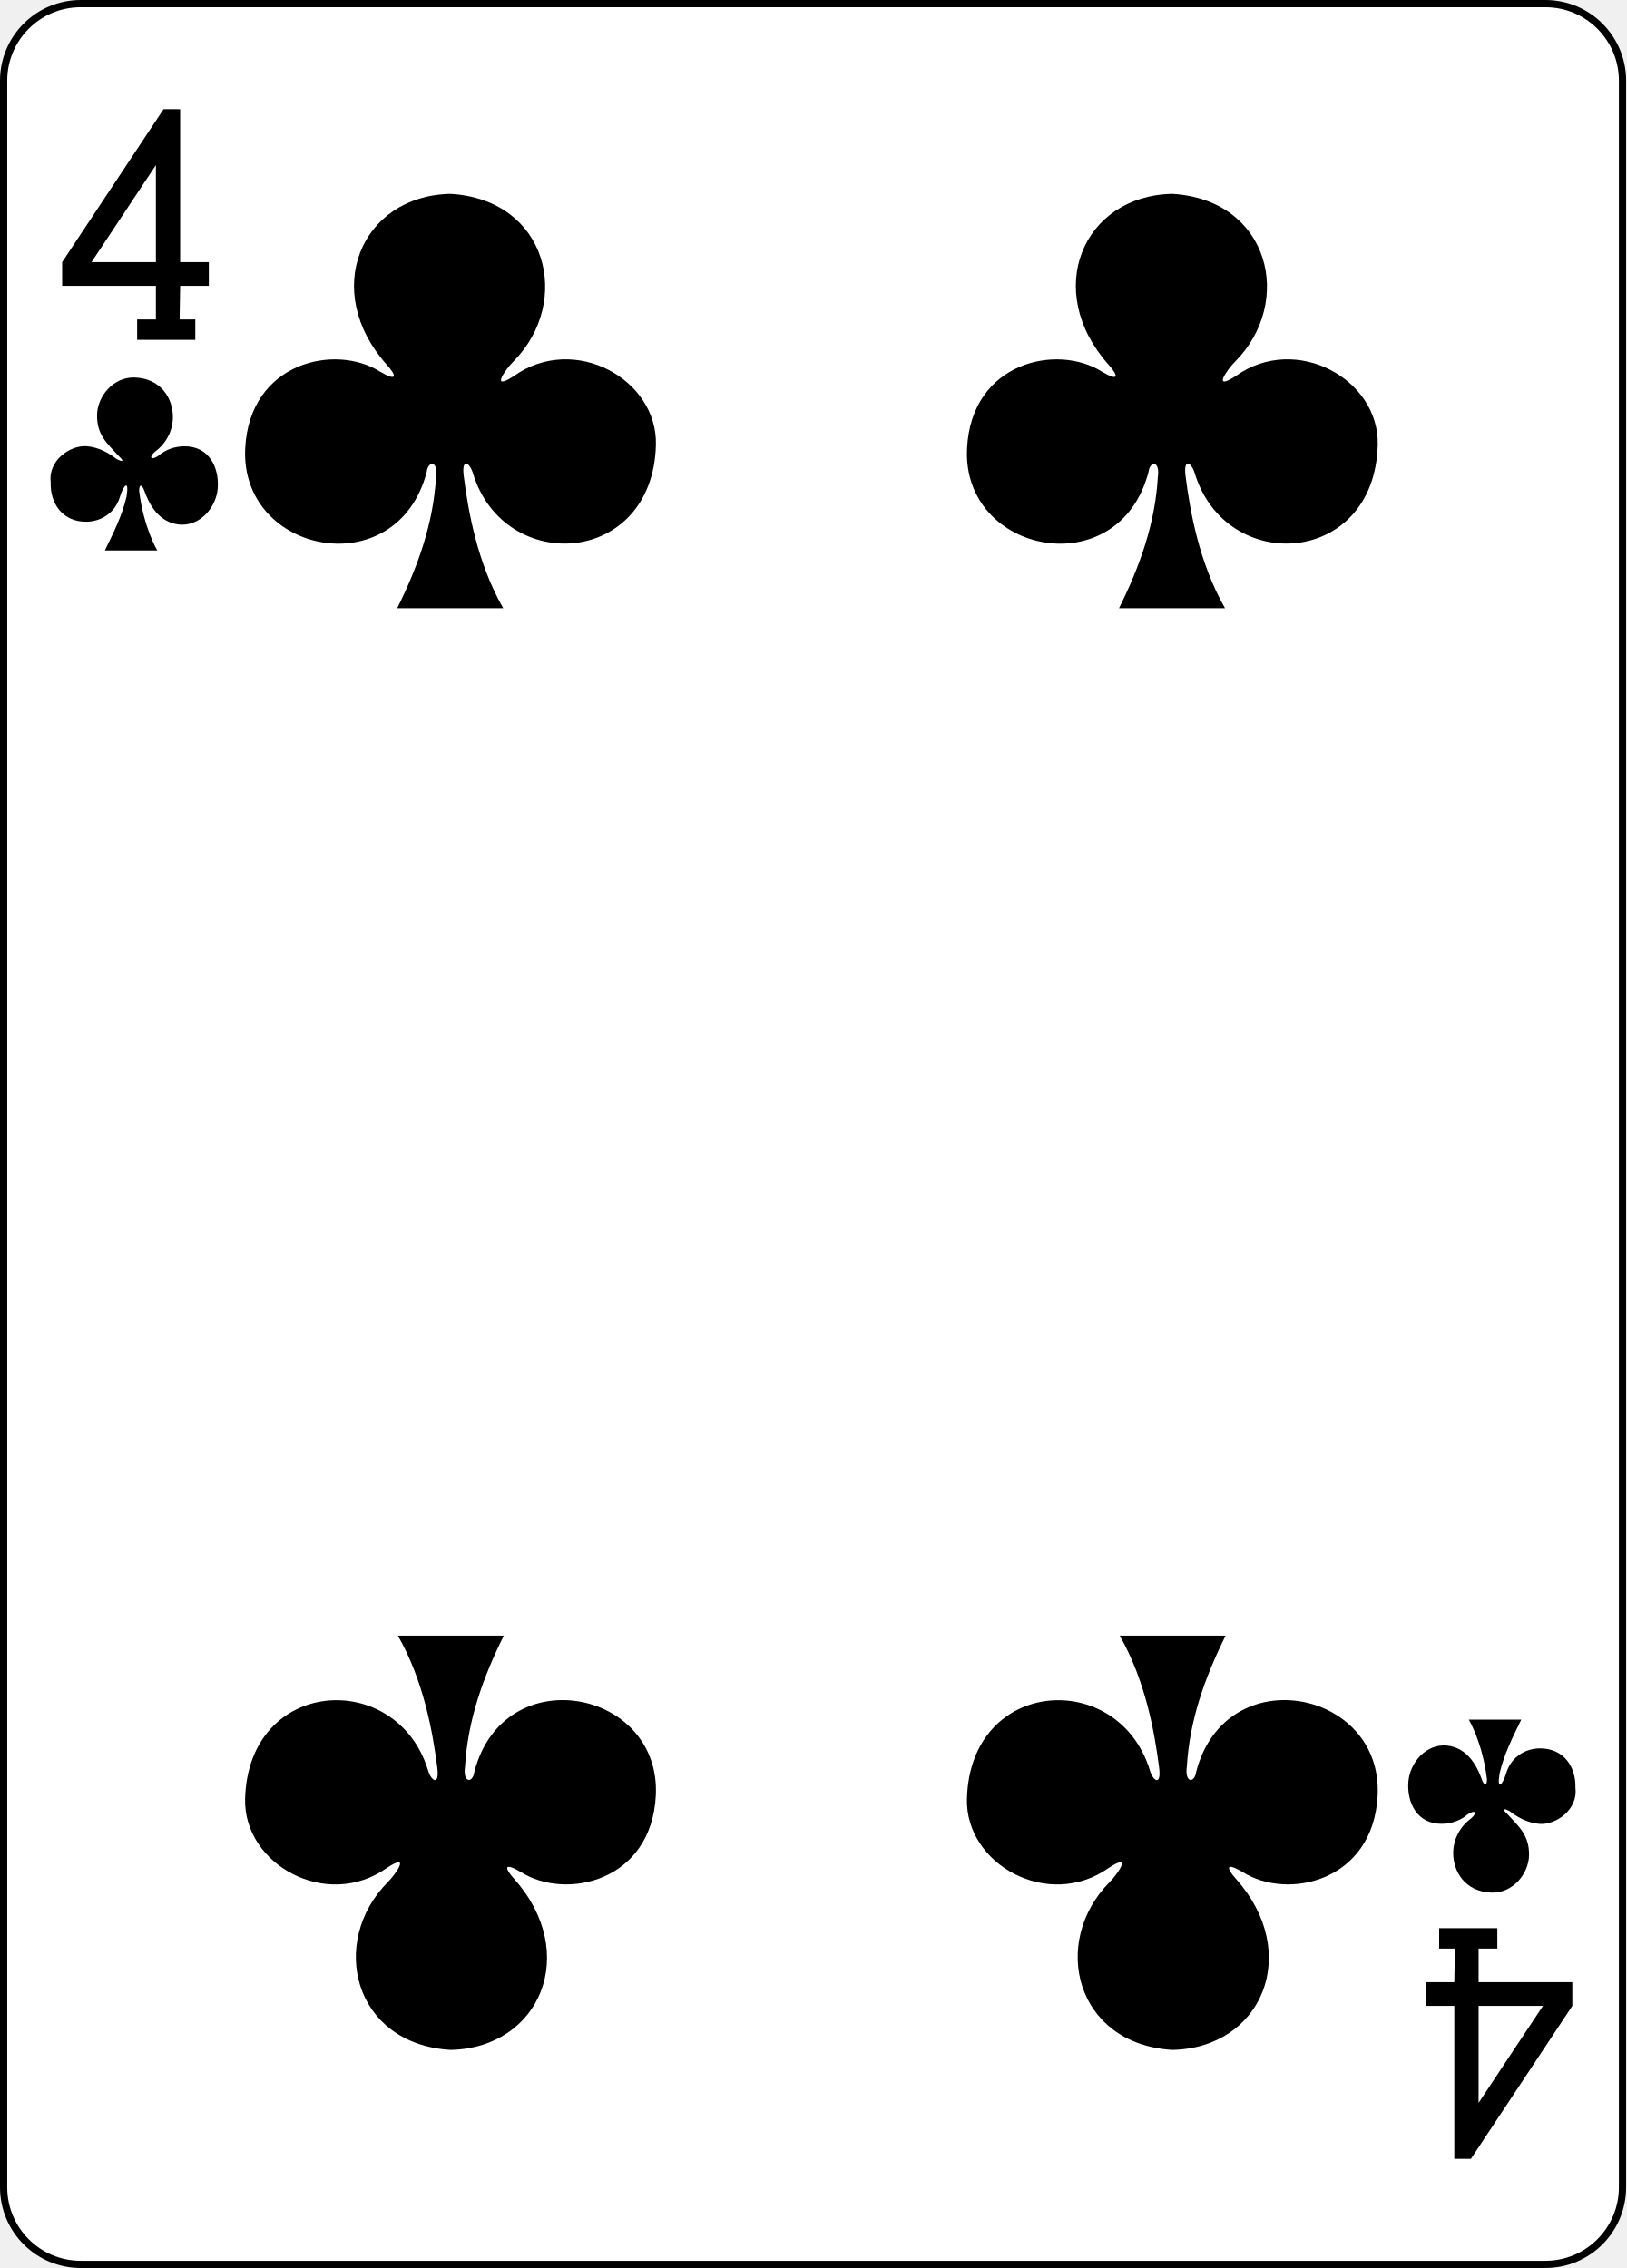
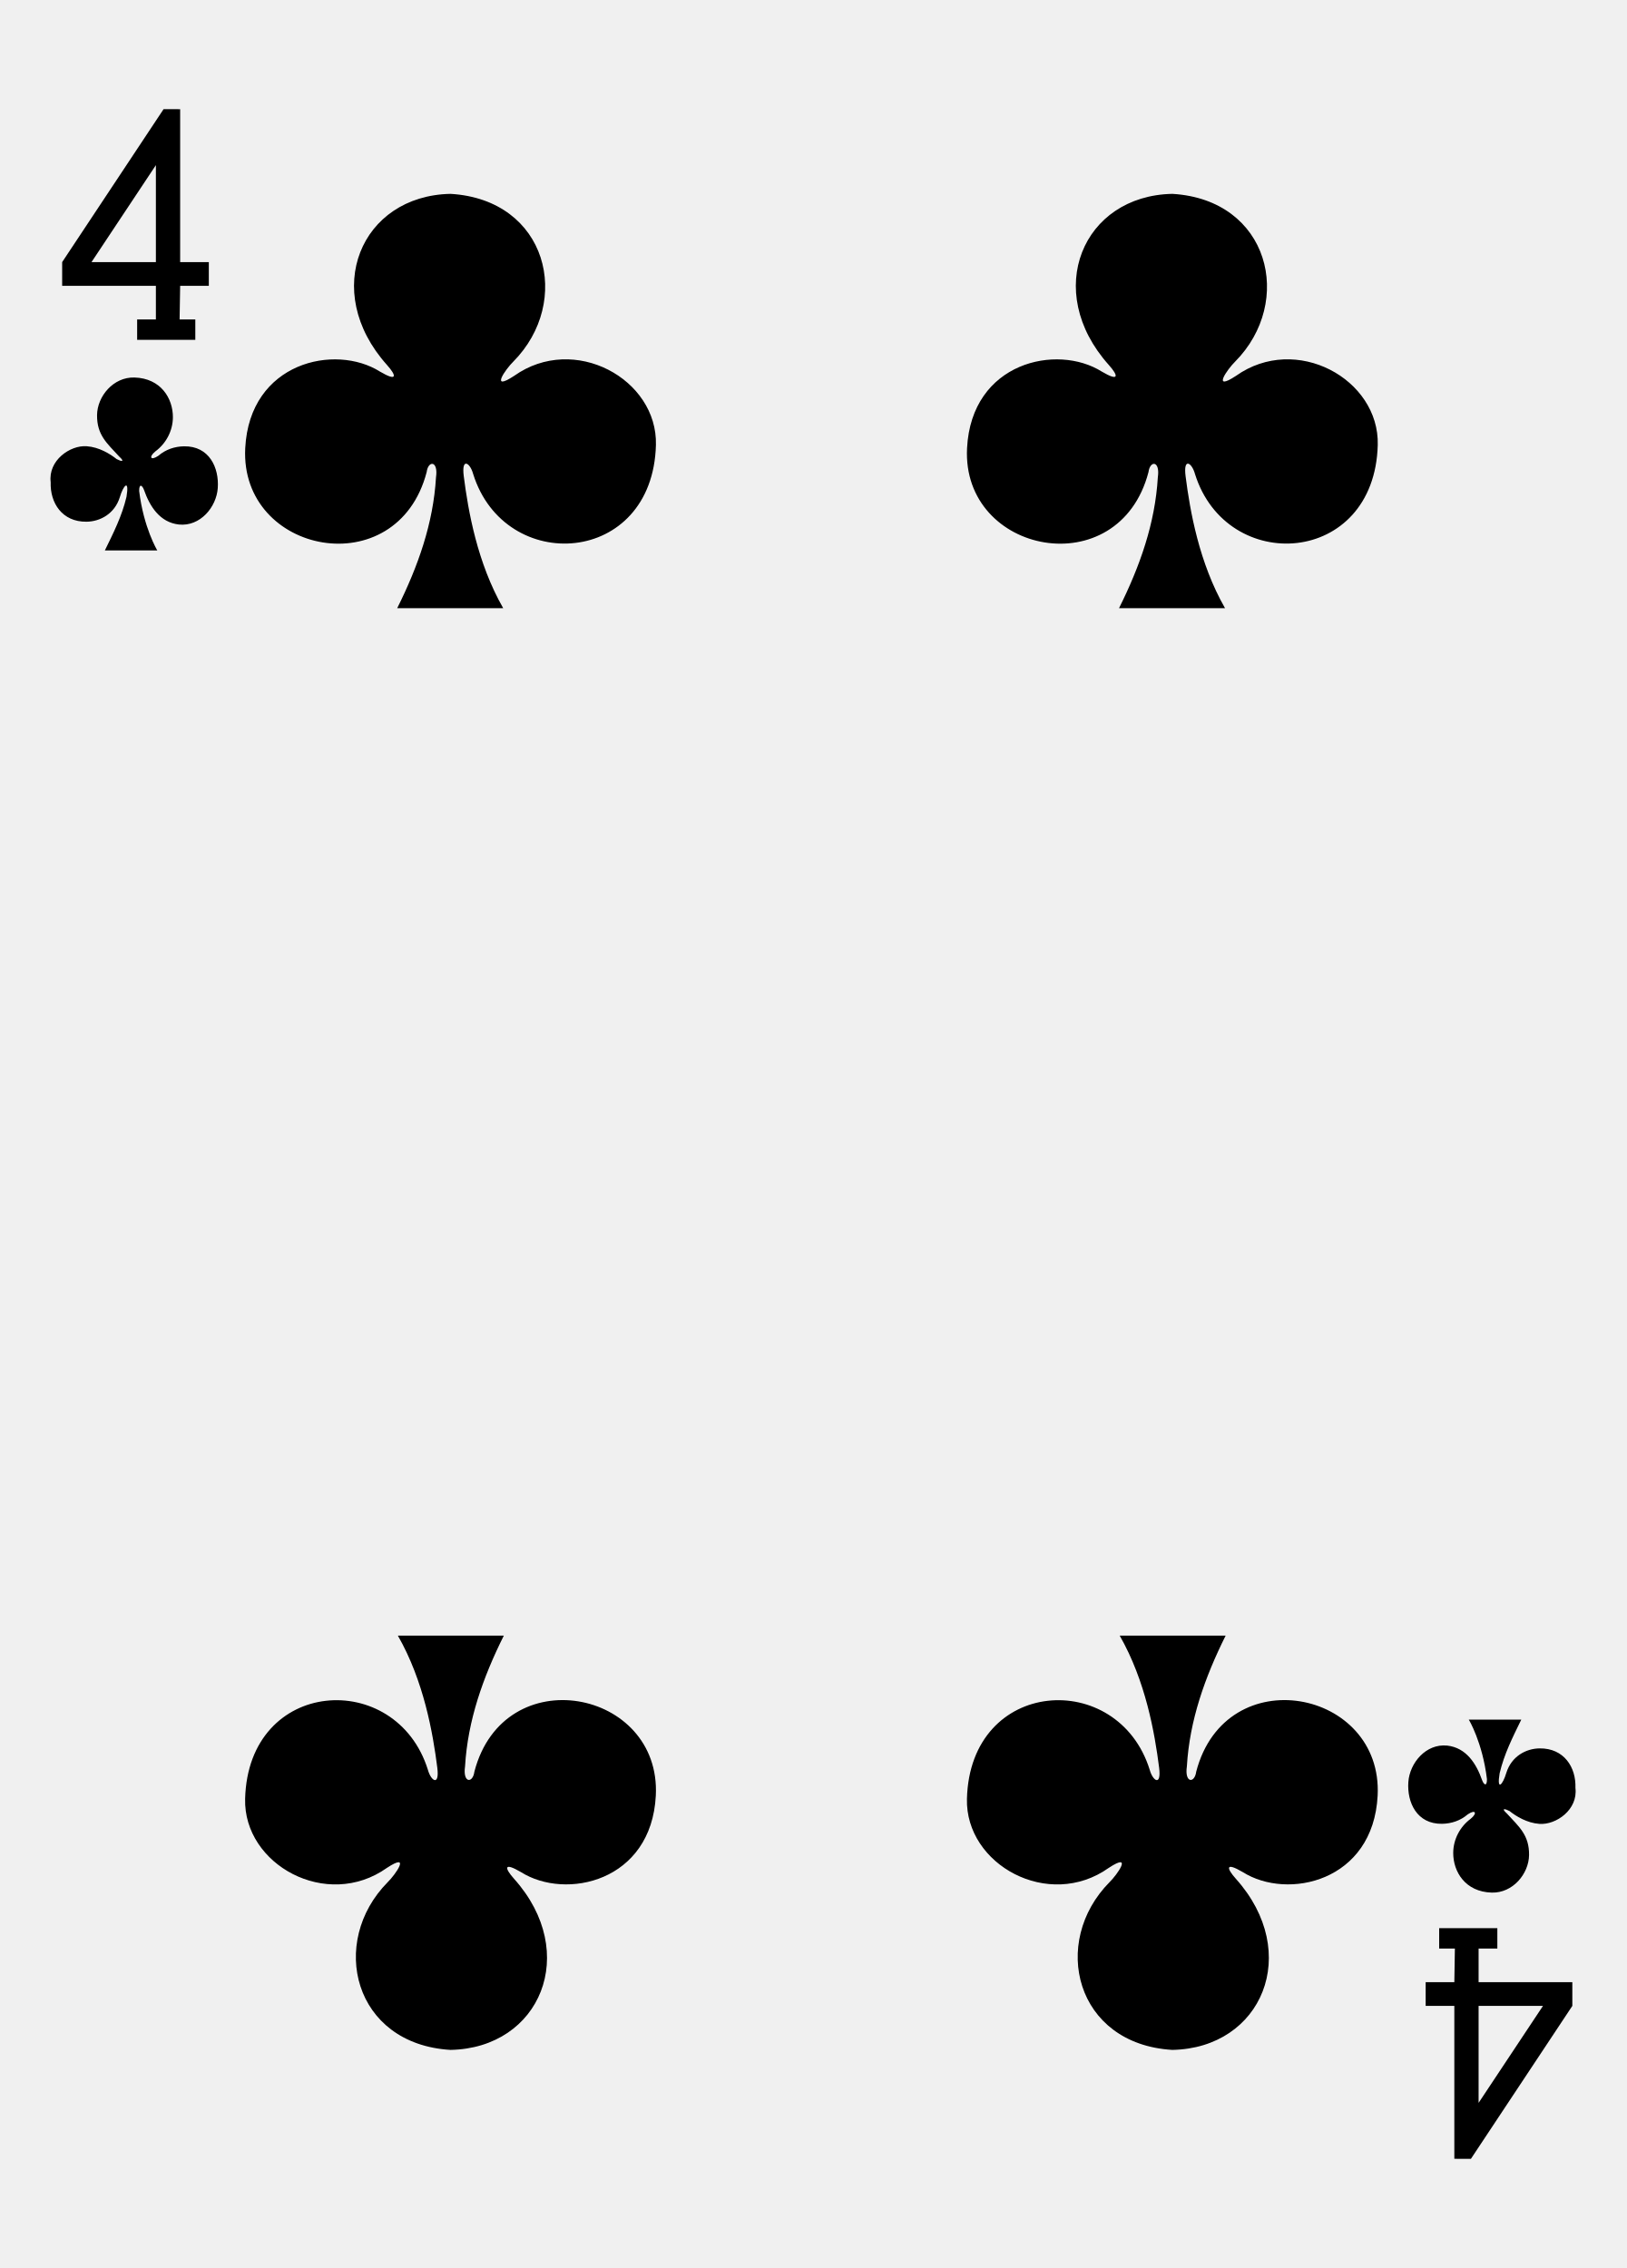
<svg xmlns="http://www.w3.org/2000/svg" version="1.1" id="svg4423" height="312.808" width="224.225">
  <defs id="defs4425" />
  <g id="layer1" transform="translate(-259.9347,-369.7772)">
-     <g style="display:inline" transform="translate(-1383.997,92.13511)" id="g3764">
-       <g id="g6699">
-         <g id="g8365">
-           <g id="g8902-1" style="display:inline" transform="translate(-5059.956,3024.952)">
-             <rect ry="10.63" rx="10.63" style="display:inline;fill:#ffffff;fill-opacity:1;stroke:#000000;stroke-width:0.997;stroke-miterlimit:4;stroke-dasharray:none;stroke-opacity:1" id="rect6353-4" width="223.228" height="311.811" x="6704.386" y="-2746.811" />
-             <g id="g8591-2" transform="matrix(0.3010621,0,0,0.3010621,5623.293,-1949.67)" />
-           </g>
-         </g>
-         <g id="g6689" transform="translate(0.5763661,-2.2365113e-5)">
-           <path transform="matrix(0.3010621,0,0,0.3010621,563.3368,1075.282)" id="path7104-3" d="m 3650.172,-2493.73 0,-9.344 8.586,0 0,-15.399 -42.931,0 0,-10.865 46.453,-70.079 7.591,0.026 0,70.053 13.132,0 0,10.865 -13.132,0 -0.253,15.399 7.197,0 0,9.344 z m 8.586,-80.04 -29.493,44.432 29.493,0 z" style="display:inline;fill:#000000;fill-opacity:1" />
-           <path transform="matrix(0.3010621,0,0,0.3010621,563.3368,1075.282)" style="display:inline;fill:#000000;fill-opacity:1" d="m 4273.157,-1766.094 0,9.344 -8.586,0 0,15.399 42.931,0 0,10.865 -46.453,70.079 -7.591,-0.026 0,-70.053 -13.132,0 0,-10.865 13.132,0 0.253,-15.399 -7.197,0 0,-9.344 z m -8.586,80.04 29.493,-44.432 -29.493,0 z" id="path7159-2" />
-           <path style="display:inline;fill:#000000;fill-opacity:1" d="m 1797.658,361.522 c 2.879,-5.776 4.976,-11.701 5.348,-18.037 0.342,-2.332 -1.075,-2.371 -1.288,-0.729 -4.076,15.593 -25.763,11.37 -25.017,-3.297 0.605,-11.895 12.419,-14.454 18.582,-10.565 2.434,1.433 2.296,0.575 0.968,-0.912 -9.155,-10.211 -3.61,-23.362 8.761,-23.602 13.38,0.793 16.851,14.87 8.644,23.148 -1.021,0.995 -3.284,4.191 0.123,1.956 8.287,-5.888 19.787,0.443 19.553,9.521 -0.433,16.739 -20.839,17.987 -25.203,4.006 -0.42,-1.55 -1.629,-2.329 -1.295,0.304 0.605,4.767 1.857,11.953 5.437,18.206 z" id="path3251" />
-           <path id="path3253" d="m 1698.126,361.522 c 2.879,-5.776 4.976,-11.701 5.348,-18.037 0.342,-2.332 -1.075,-2.371 -1.288,-0.729 -4.076,15.593 -25.763,11.37 -25.017,-3.297 0.605,-11.895 12.419,-14.454 18.582,-10.565 2.434,1.433 2.296,0.575 0.968,-0.912 -9.155,-10.211 -3.61,-23.362 8.761,-23.602 13.38,0.793 16.851,14.87 8.644,23.148 -1.021,0.995 -3.284,4.191 0.123,1.956 8.287,-5.888 19.787,0.443 19.553,9.521 -0.433,16.739 -20.839,17.987 -25.203,4.006 -0.42,-1.55 -1.629,-2.329 -1.295,0.304 0.605,4.767 1.857,11.953 5.437,18.206 z" style="display:inline;fill:#000000;fill-opacity:1" />
-           <path style="display:inline;fill:#000000;fill-opacity:1" d="m 1812.36,503.228 c -2.879,5.775 -4.976,11.701 -5.348,18.037 -0.342,2.332 1.075,2.371 1.288,0.729 4.076,-15.593 25.763,-11.37 25.017,3.296 -0.605,11.895 -12.419,14.454 -18.582,10.565 -2.434,-1.433 -2.296,-0.575 -0.968,0.912 9.155,10.211 3.61,23.362 -8.761,23.602 -13.38,-0.793 -16.851,-14.87 -8.644,-23.148 1.021,-0.995 3.284,-4.191 -0.123,-1.956 -8.287,5.888 -19.787,-0.443 -19.553,-9.521 0.433,-16.739 20.839,-17.987 25.203,-4.006 0.42,1.55 1.629,2.329 1.295,-0.304 -0.605,-4.767 -1.857,-11.953 -5.437,-18.206 z" id="path3401" />
-           <path id="path3403" d="m 1712.828,503.228 c -2.879,5.775 -4.976,11.701 -5.348,18.037 -0.342,2.332 1.075,2.371 1.288,0.729 4.076,-15.593 25.763,-11.37 25.017,3.296 -0.605,11.895 -12.419,14.454 -18.582,10.565 -2.434,-1.433 -2.296,-0.575 -0.968,0.912 9.155,10.211 3.61,23.362 -8.761,23.602 -13.38,-0.793 -16.851,-14.87 -8.644,-23.148 1.021,-0.995 3.284,-4.191 -0.123,-1.956 -8.287,5.888 -19.787,-0.443 -19.553,-9.521 0.433,-16.739 20.839,-17.987 25.203,-4.006 0.42,1.55 1.629,2.329 1.295,-0.304 -0.605,-4.767 -1.857,-11.953 -5.437,-18.206 z" style="display:inline;fill:#000000;fill-opacity:1" />
-           <path style="display:inline;fill:#000000;fill-opacity:1" d="m 1657.813,353.562 c 1.192,-2.445 2.352,-4.721 2.984,-7.401 0.419,-2.528 -0.438,-1.589 -0.925,0.068 -0.721,2.297 -2.723,3.344 -4.58,3.369 -3.371,0.045 -5.053,-2.604 -4.948,-5.454 -0.368,-2.999 2.671,-5.12 4.962,-4.957 1.722,0.123 3.224,1.052 4.133,1.775 0.596,0.315 1.234,0.455 0.345,-0.358 -1.678,-1.833 -3.077,-2.964 -3.046,-5.711 0.029,-2.579 2.233,-5.268 5.155,-5.184 3.651,0.105 5.312,2.89 5.303,5.481 -0.01,1.888 -0.954,3.626 -2.411,4.703 -0.944,0.766 -0.679,1.34 0.398,0.615 1.035,-0.892 2.267,-1.283 3.545,-1.31 3.49,-0.055 4.855,2.961 4.655,5.764 -0.187,2.626 -2.423,5.328 -5.369,5.022 -2.631,-0.301 -4.013,-2.51 -4.805,-4.777 -0.262,-0.695 -0.676,-0.883 -0.664,0.153 0.608,5.057 2.492,8.204 2.505,8.202 z" id="path3458" />
-           <path style="display:inline;fill:#000000;fill-opacity:1" d="m 1853.121,514.821 c -1.192,2.445 -2.352,4.721 -2.984,7.401 -0.419,2.528 0.438,1.589 0.925,-0.068 0.721,-2.297 2.723,-3.344 4.58,-3.369 3.371,-0.045 5.053,2.604 4.948,5.454 0.368,2.999 -2.671,5.12 -4.962,4.957 -1.722,-0.123 -3.224,-1.052 -4.133,-1.775 -0.596,-0.315 -1.234,-0.455 -0.345,0.358 1.678,1.833 3.077,2.964 3.046,5.711 -0.029,2.579 -2.233,5.268 -5.155,5.184 -3.651,-0.105 -5.312,-2.89 -5.303,-5.481 0.01,-1.888 0.954,-3.626 2.411,-4.703 0.944,-0.766 0.679,-1.34 -0.398,-0.615 -1.035,0.892 -2.267,1.283 -3.545,1.31 -3.49,0.055 -4.855,-2.961 -4.655,-5.764 0.187,-2.626 2.423,-5.328 5.369,-5.022 2.631,0.301 4.013,2.51 4.805,4.777 0.262,0.695 0.676,0.883 0.664,-0.153 -0.608,-5.057 -2.492,-8.204 -2.505,-8.202 z" id="path3482" />
-         </g>
-       </g>
+     <g id="g6689" transform="translate(-1383.42,92.13509)">
+       <path transform="matrix(0.3010621,0,0,0.3010621,563.3368,1075.282)" id="path7104-3" d="m 3650.172,-2493.73 0,-9.344 8.586,0 0,-15.399 -42.931,0 0,-10.865 46.453,-70.079 7.591,0.026 0,70.053 13.132,0 0,10.865 -13.132,0 -0.253,15.399 7.197,0 0,9.344 z m 8.586,-80.04 -29.493,44.432 29.493,0 z" style="display:inline;fill:#000000;fill-opacity:1" />
+       <path transform="matrix(0.3010621,0,0,0.3010621,563.3368,1075.282)" style="display:inline;fill:#000000;fill-opacity:1" d="m 4273.157,-1766.094 0,9.344 -8.586,0 0,15.399 42.931,0 0,10.865 -46.453,70.079 -7.591,-0.026 0,-70.053 -13.132,0 0,-10.865 13.132,0 0.253,-15.399 -7.197,0 0,-9.344 z m -8.586,80.04 29.493,-44.432 -29.493,0 z" id="path7159-2" />
+       <path style="display:inline;fill:#000000;fill-opacity:1" d="m 1797.658,361.522 c 2.879,-5.776 4.976,-11.701 5.348,-18.037 0.342,-2.332 -1.075,-2.371 -1.288,-0.729 -4.076,15.593 -25.763,11.37 -25.017,-3.297 0.605,-11.895 12.419,-14.454 18.582,-10.565 2.434,1.433 2.296,0.575 0.968,-0.912 -9.155,-10.211 -3.61,-23.362 8.761,-23.602 13.38,0.793 16.851,14.87 8.644,23.148 -1.021,0.995 -3.284,4.191 0.123,1.956 8.287,-5.888 19.787,0.443 19.553,9.521 -0.433,16.739 -20.839,17.987 -25.203,4.006 -0.42,-1.55 -1.629,-2.329 -1.295,0.304 0.605,4.767 1.857,11.953 5.437,18.206 z" id="path3251" />
+       <path id="path3253" d="m 1698.126,361.522 c 2.879,-5.776 4.976,-11.701 5.348,-18.037 0.342,-2.332 -1.075,-2.371 -1.288,-0.729 -4.076,15.593 -25.763,11.37 -25.017,-3.297 0.605,-11.895 12.419,-14.454 18.582,-10.565 2.434,1.433 2.296,0.575 0.968,-0.912 -9.155,-10.211 -3.61,-23.362 8.761,-23.602 13.38,0.793 16.851,14.87 8.644,23.148 -1.021,0.995 -3.284,4.191 0.123,1.956 8.287,-5.888 19.787,0.443 19.553,9.521 -0.433,16.739 -20.839,17.987 -25.203,4.006 -0.42,-1.55 -1.629,-2.329 -1.295,0.304 0.605,4.767 1.857,11.953 5.437,18.206 z" style="display:inline;fill:#000000;fill-opacity:1" />
+       <path style="display:inline;fill:#000000;fill-opacity:1" d="m 1812.36,503.228 c -2.879,5.775 -4.976,11.701 -5.348,18.037 -0.342,2.332 1.075,2.371 1.288,0.729 4.076,-15.593 25.763,-11.37 25.017,3.296 -0.605,11.895 -12.419,14.454 -18.582,10.565 -2.434,-1.433 -2.296,-0.575 -0.968,0.912 9.155,10.211 3.61,23.362 -8.761,23.602 -13.38,-0.793 -16.851,-14.87 -8.644,-23.148 1.021,-0.995 3.284,-4.191 -0.123,-1.956 -8.287,5.888 -19.787,-0.443 -19.553,-9.521 0.433,-16.739 20.839,-17.987 25.203,-4.006 0.42,1.55 1.629,2.329 1.295,-0.304 -0.605,-4.767 -1.857,-11.953 -5.437,-18.206 z" id="path3401" />
+       <path id="path3403" d="m 1712.828,503.228 c -2.879,5.775 -4.976,11.701 -5.348,18.037 -0.342,2.332 1.075,2.371 1.288,0.729 4.076,-15.593 25.763,-11.37 25.017,3.296 -0.605,11.895 -12.419,14.454 -18.582,10.565 -2.434,-1.433 -2.296,-0.575 -0.968,0.912 9.155,10.211 3.61,23.362 -8.761,23.602 -13.38,-0.793 -16.851,-14.87 -8.644,-23.148 1.021,-0.995 3.284,-4.191 -0.123,-1.956 -8.287,5.888 -19.787,-0.443 -19.553,-9.521 0.433,-16.739 20.839,-17.987 25.203,-4.006 0.42,1.55 1.629,2.329 1.295,-0.304 -0.605,-4.767 -1.857,-11.953 -5.437,-18.206 z" style="display:inline;fill:#000000;fill-opacity:1" />
+       <path style="display:inline;fill:#000000;fill-opacity:1" d="m 1657.813,353.562 c 1.192,-2.445 2.352,-4.721 2.984,-7.401 0.419,-2.528 -0.438,-1.589 -0.925,0.068 -0.721,2.297 -2.723,3.344 -4.58,3.369 -3.371,0.045 -5.053,-2.604 -4.948,-5.454 -0.368,-2.999 2.671,-5.12 4.962,-4.957 1.722,0.123 3.224,1.052 4.133,1.775 0.596,0.315 1.234,0.455 0.345,-0.358 -1.678,-1.833 -3.077,-2.964 -3.046,-5.711 0.029,-2.579 2.233,-5.268 5.155,-5.184 3.651,0.105 5.312,2.89 5.303,5.481 -0.01,1.888 -0.954,3.626 -2.411,4.703 -0.944,0.766 -0.679,1.34 0.398,0.615 1.035,-0.892 2.267,-1.283 3.545,-1.31 3.49,-0.055 4.855,2.961 4.655,5.764 -0.187,2.626 -2.423,5.328 -5.369,5.022 -2.631,-0.301 -4.013,-2.51 -4.805,-4.777 -0.262,-0.695 -0.676,-0.883 -0.664,0.153 0.608,5.057 2.492,8.204 2.505,8.202 z" id="path3458" />
+       <path style="display:inline;fill:#000000;fill-opacity:1" d="m 1853.121,514.821 c -1.192,2.445 -2.352,4.721 -2.984,7.401 -0.419,2.528 0.438,1.589 0.925,-0.068 0.721,-2.297 2.723,-3.344 4.58,-3.369 3.371,-0.045 5.053,2.604 4.948,5.454 0.368,2.999 -2.671,5.12 -4.962,4.957 -1.722,-0.123 -3.224,-1.052 -4.133,-1.775 -0.596,-0.315 -1.234,-0.455 -0.345,0.358 1.678,1.833 3.077,2.964 3.046,5.711 -0.029,2.579 -2.233,5.268 -5.155,5.184 -3.651,-0.105 -5.312,-2.89 -5.303,-5.481 0.01,-1.888 0.954,-3.626 2.411,-4.703 0.944,-0.766 0.679,-1.34 -0.398,-0.615 -1.035,0.892 -2.267,1.283 -3.545,1.31 -3.49,0.055 -4.855,-2.961 -4.655,-5.764 0.187,-2.626 2.423,-5.328 5.369,-5.022 2.631,0.301 4.013,2.51 4.805,4.777 0.262,0.695 0.676,0.883 0.664,-0.153 -0.608,-5.057 -2.492,-8.204 -2.505,-8.202 z" id="path3482" />
    </g>
  </g>
</svg>
